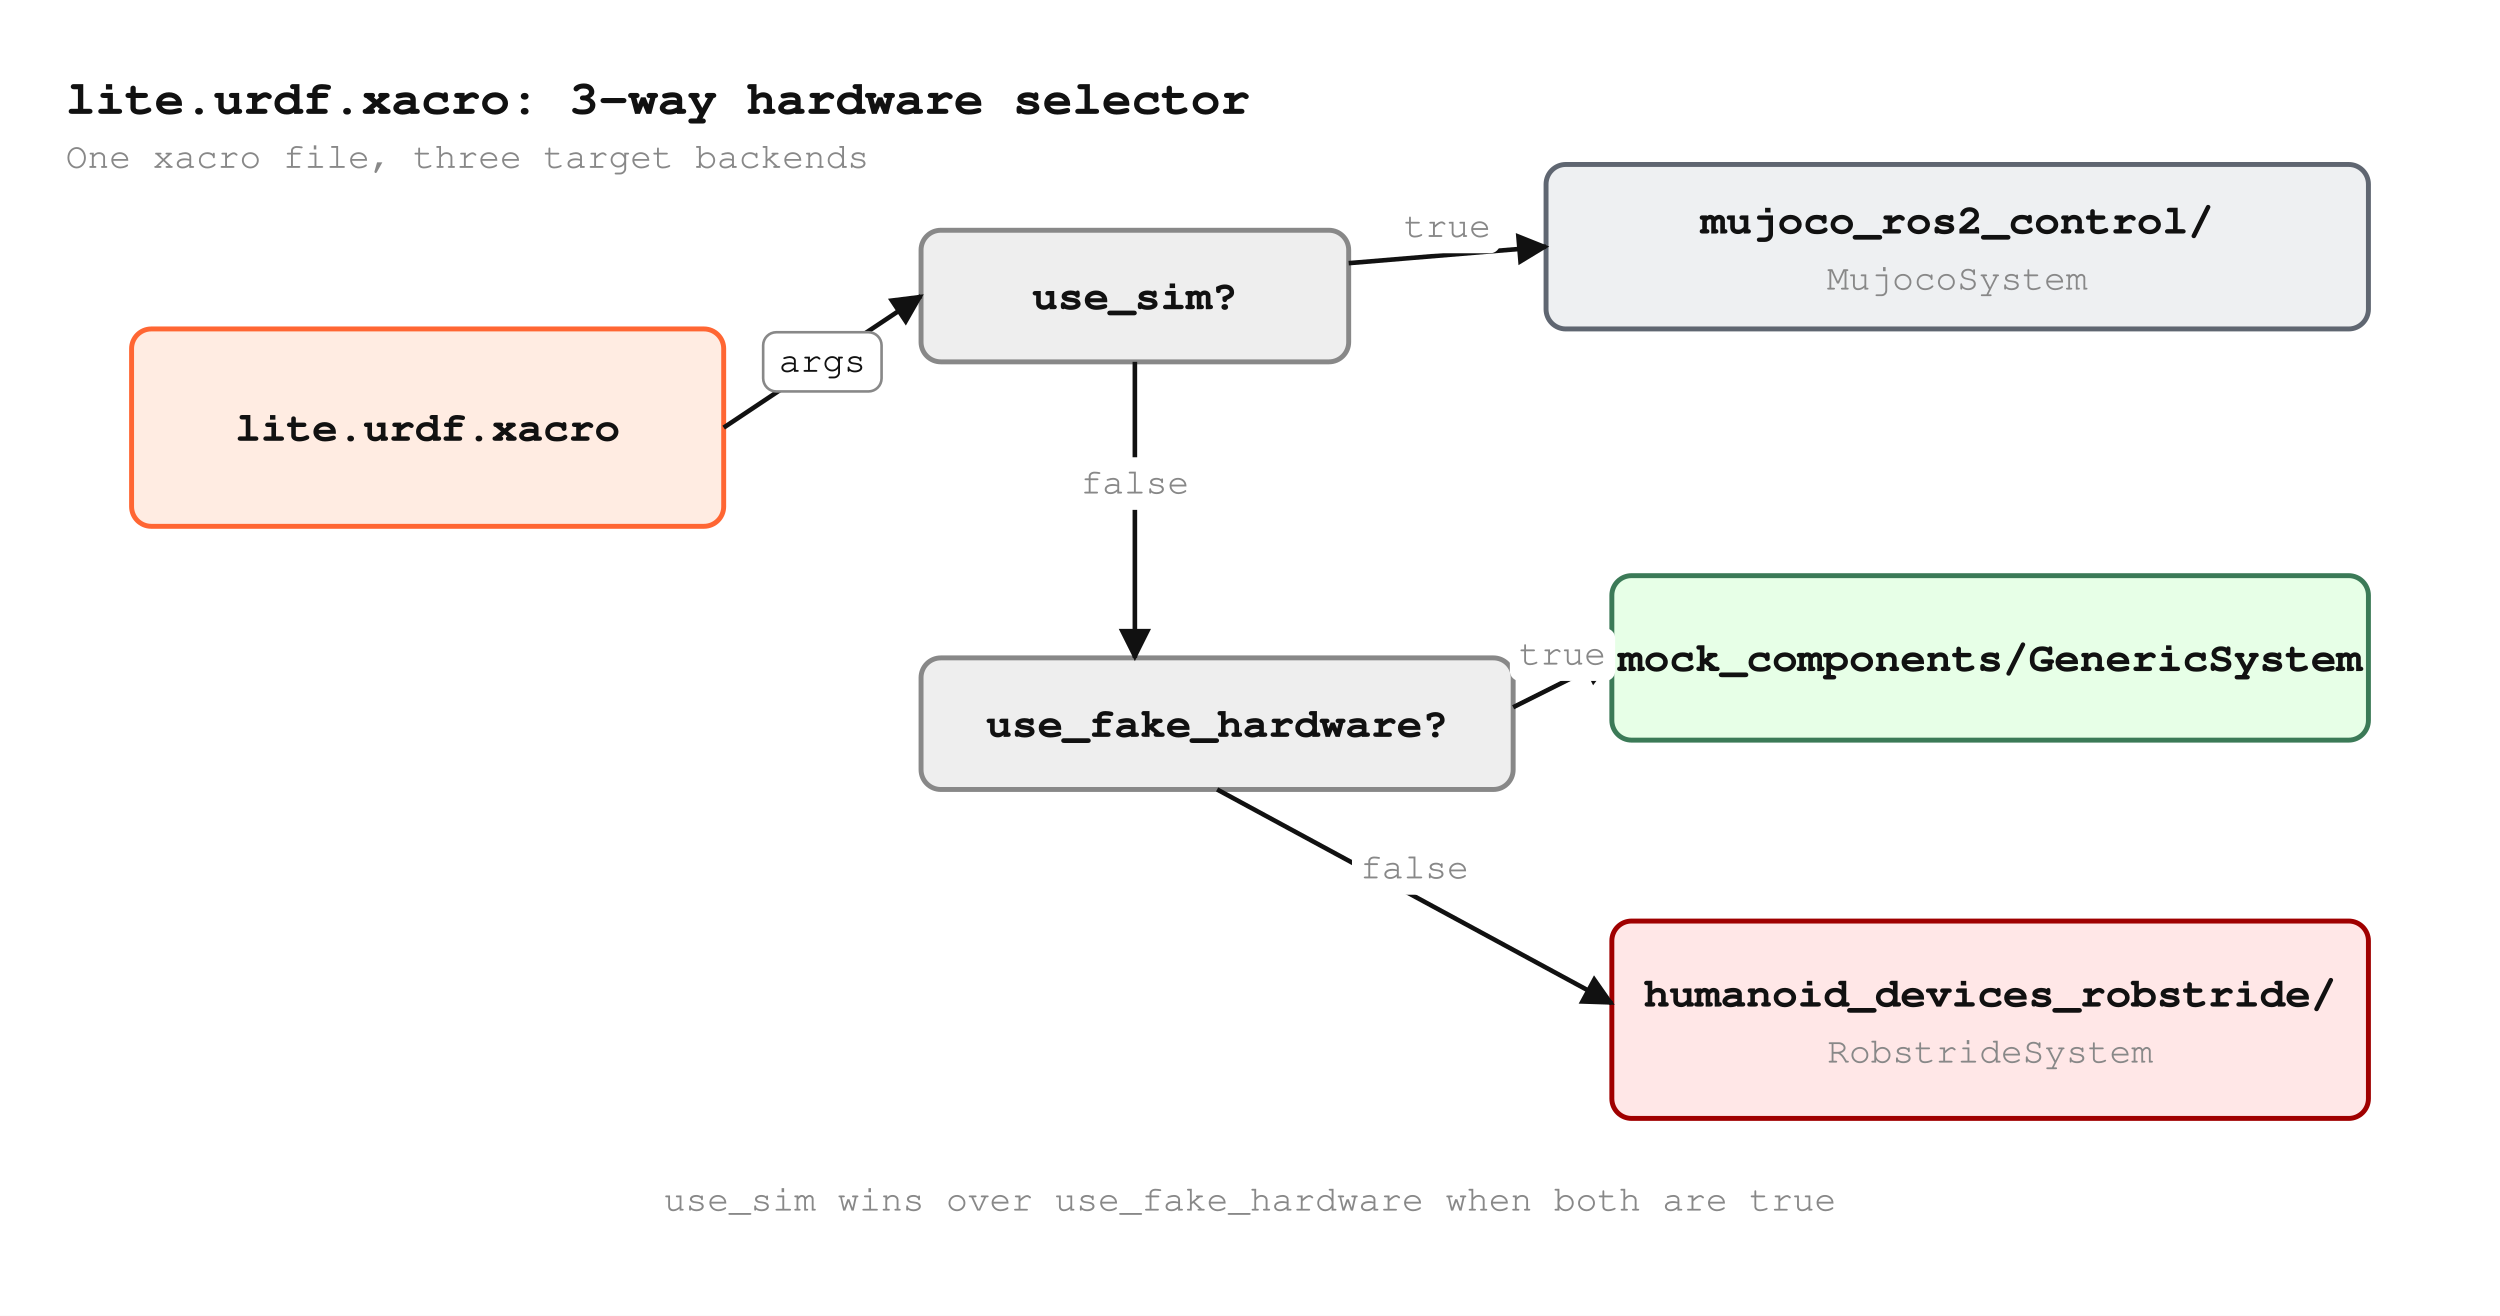
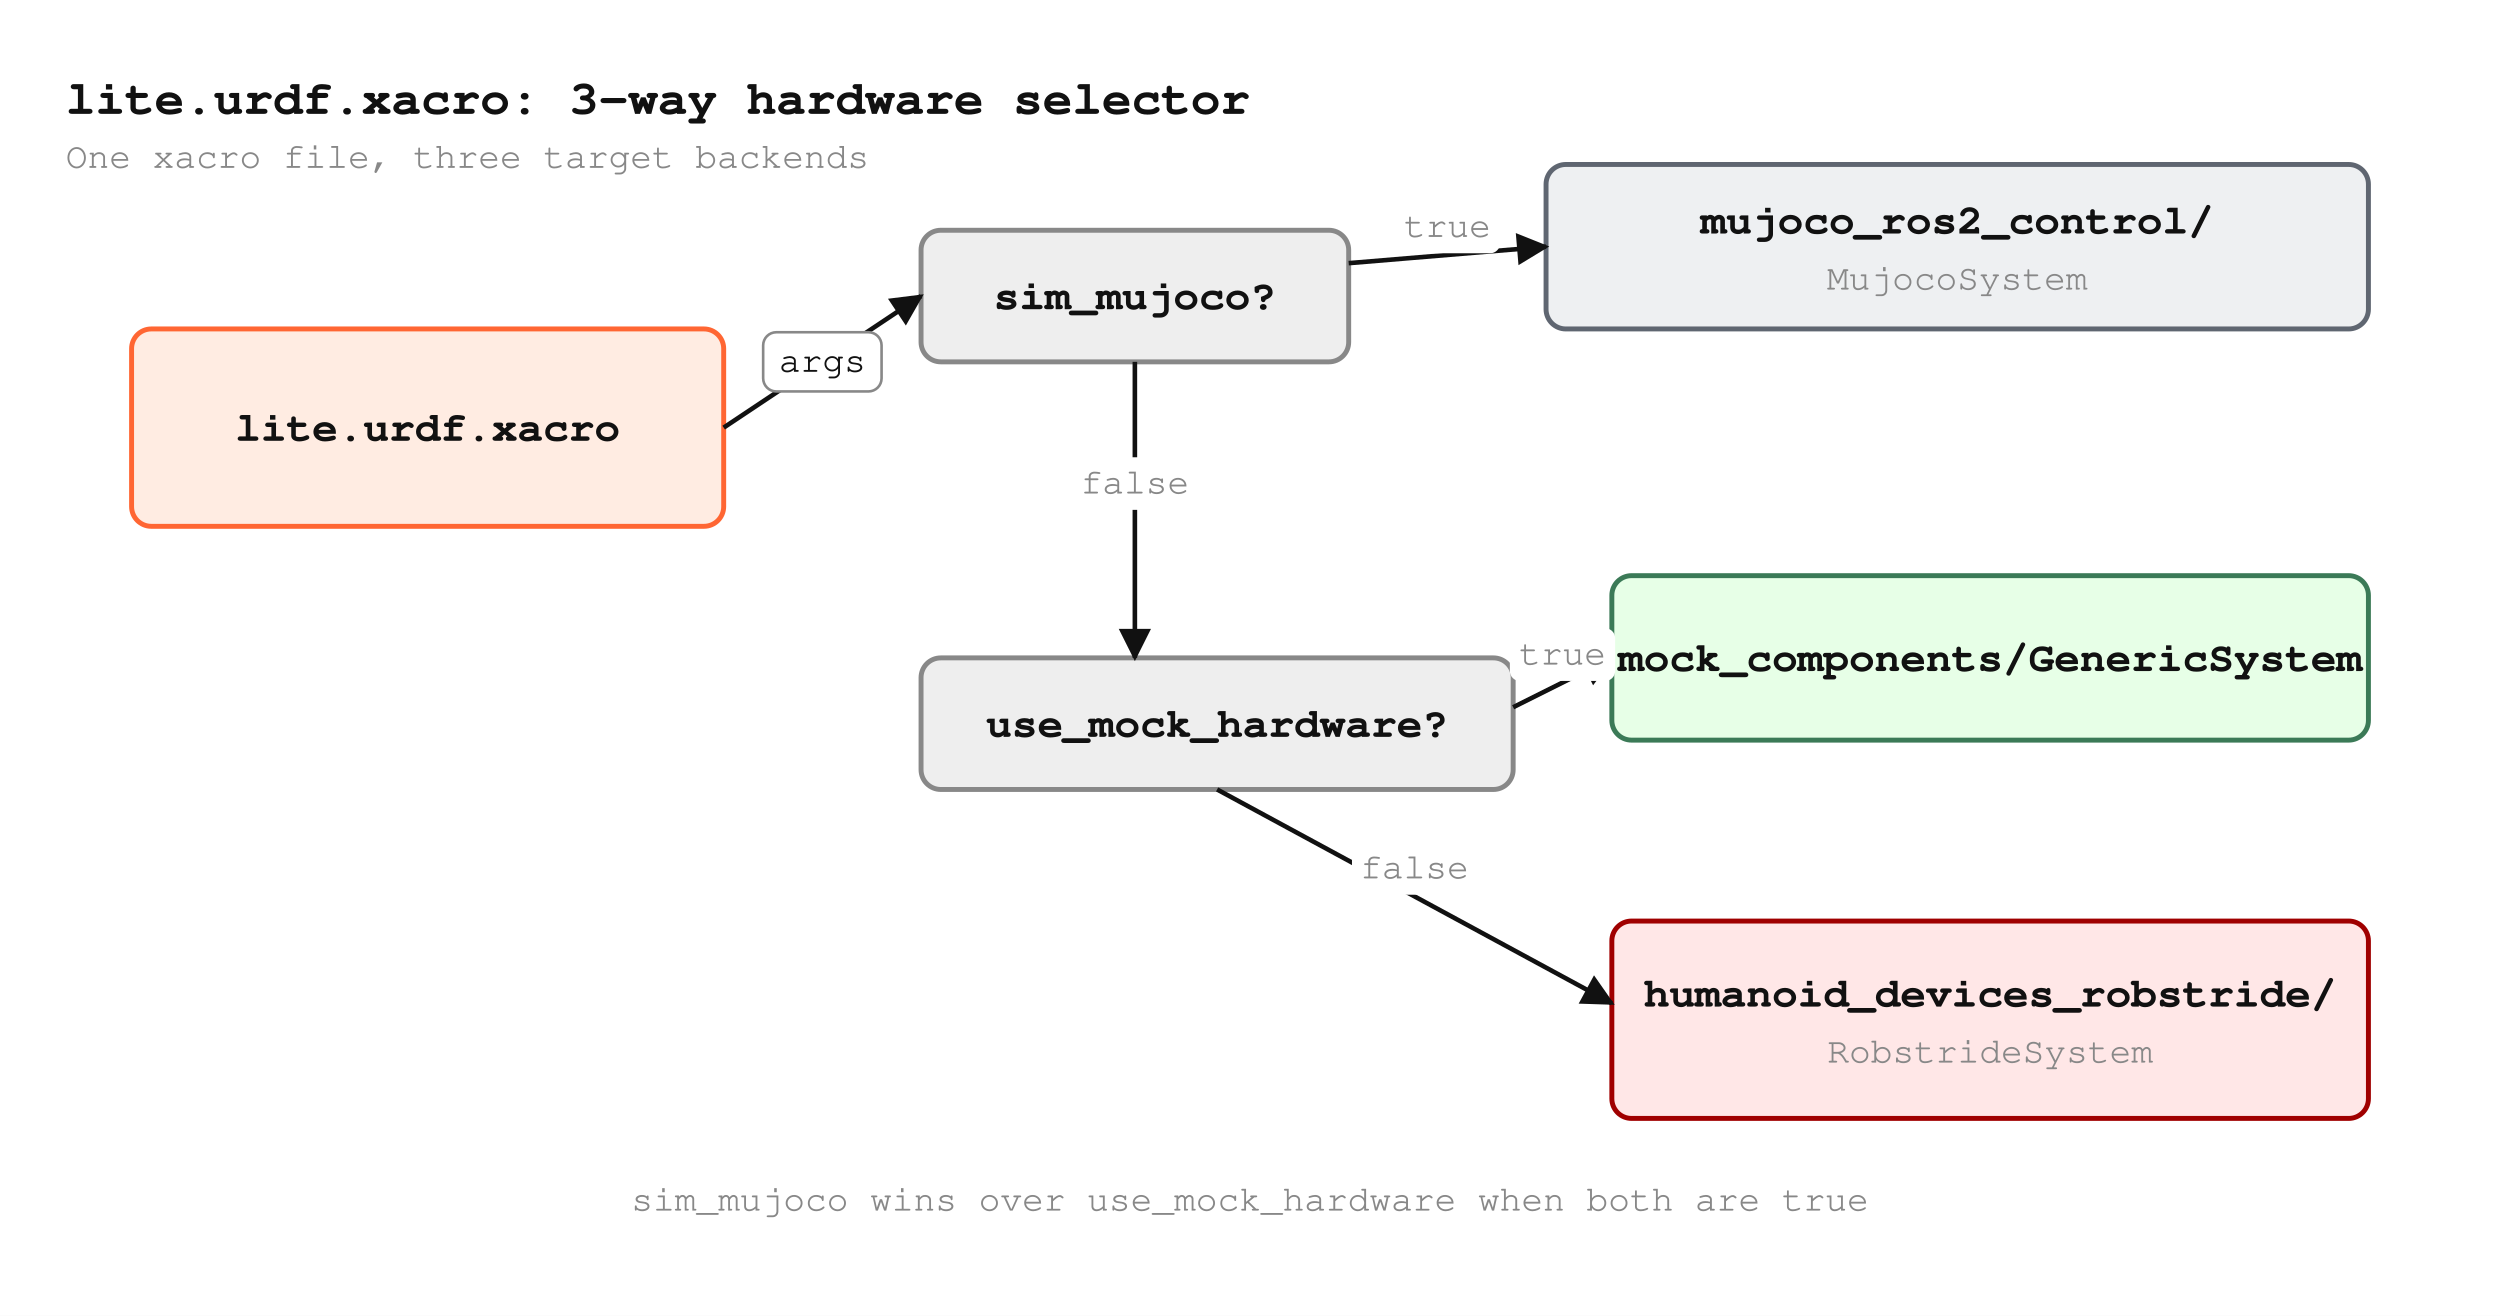
<svg xmlns="http://www.w3.org/2000/svg" viewBox="0 0 760 400" width="760" height="400" font-family="ui-monospace, Menlo, Consolas, Courier, monospace" font-size="13" fill="#111111" text-rendering="geometricPrecision">
  <defs>
    <marker id="arrow" viewBox="0 0 10 10" refX="9" refY="5" markerWidth="7" markerHeight="7" orient="auto-start-reverse">
      <path d="M 0 0 L 10 5 L 0 10 z" fill="#111111" />
    </marker>
    <marker id="arrow-grey" viewBox="0 0 10 10" refX="9" refY="5" markerWidth="7" markerHeight="7" orient="auto-start-reverse">
      <path d="M 0 0 L 10 5 L 0 10 z" fill="#888888" />
    </marker>
  </defs>
  <rect width="100%" height="100%" fill="white" />
  <text x="20" y="30" font-size="15" font-weight="700" text-anchor="start" fill="#111111" dominant-baseline="middle">lite.urdf.xacro: 3-way hardware selector</text>
  <text x="20" y="48" font-size="11" font-weight="400" text-anchor="start" fill="#888888" dominant-baseline="middle">One xacro file, three target backends</text>
  <rect x="40" y="100" width="180" height="60" rx="6" ry="6" fill="#ffece2" stroke="#ff6633" stroke-width="1.5" />
  <text x="130" y="130" font-size="13" font-weight="600" text-anchor="middle" fill="#111111" dominant-baseline="middle">lite.urdf.xacro</text>
  <rect x="280" y="70" width="130" height="40" rx="6" ry="6" fill="#EEEEEE" stroke="#888888" stroke-width="1.5" />
-   <text x="345" y="90" font-size="13" font-weight="600" text-anchor="middle" fill="#111111" dominant-baseline="middle">use_sim?</text>
+   <text x="345" y="90" font-size="13" font-weight="600" text-anchor="middle" fill="#111111" dominant-baseline="middle">sim_mujoco?</text>
  <line x1="220" y1="130" x2="280" y2="90" stroke="#111111" stroke-width="1.4" marker-end="url(#arrow)" />
  <rect x="232" y="101" width="36" height="18" rx="4" ry="4" fill="white" stroke="#888888" stroke-width="0.8" />
  <text x="250" y="110" font-size="11" font-weight="400" text-anchor="middle" fill="#111111" dominant-baseline="middle">args</text>
  <rect x="470" y="50" width="250" height="50" rx="6" ry="6" fill="#eef0f2" stroke="#5f6671" stroke-width="1.5" />
  <text x="595" y="67" font-size="13" font-weight="600" text-anchor="middle" fill="#111111" dominant-baseline="middle">mujoco_ros2_control/</text>
  <text x="595" y="85" font-size="11" font-weight="400" text-anchor="middle" fill="#888888" dominant-baseline="middle">MujocoSystem</text>
  <line x1="410" y1="80" x2="470" y2="75" stroke="#111111" stroke-width="1.4" marker-end="url(#arrow)" />
  <rect x="424" y="61" width="32" height="16" rx="3" ry="3" fill="white" stroke="none" />
  <text x="440" y="69" font-size="11" font-weight="400" text-anchor="middle" fill="#888888" dominant-baseline="middle">true</text>
  <rect x="280" y="200" width="180" height="40" rx="6" ry="6" fill="#EEEEEE" stroke="#888888" stroke-width="1.5" />
-   <text x="370" y="220" font-size="13" font-weight="600" text-anchor="middle" fill="#111111" dominant-baseline="middle">use_fake_hardware?</text>
+   <text x="370" y="220" font-size="13" font-weight="600" text-anchor="middle" fill="#111111" dominant-baseline="middle">use_mock_hardware?</text>
  <line x1="345" y1="110" x2="345" y2="200" stroke="#111111" stroke-width="1.4" marker-end="url(#arrow)" />
  <rect x="326" y="139" width="38" height="16" rx="3" ry="3" fill="white" stroke="none" />
  <text x="345" y="147" font-size="11" font-weight="400" text-anchor="middle" fill="#888888" dominant-baseline="middle">false</text>
  <rect x="490" y="175" width="230" height="50" rx="6" ry="6" fill="#E7FFE7" stroke="#3B7A57" stroke-width="1.5" />
  <text x="605" y="200" font-size="13" font-weight="600" text-anchor="middle" fill="#111111" dominant-baseline="middle">mock_components/GenericSystem</text>
  <line x1="460" y1="215" x2="490" y2="200" stroke="#111111" stroke-width="1.4" marker-end="url(#arrow)" />
  <rect x="459" y="191" width="32" height="16" rx="3" ry="3" fill="white" stroke="none" />
  <text x="475" y="199" font-size="11" font-weight="400" text-anchor="middle" fill="#888888" dominant-baseline="middle">true</text>
  <rect x="490" y="280" width="230" height="60" rx="6" ry="6" fill="#FFE7E7" stroke="#A00000" stroke-width="1.5" />
  <text x="605" y="302" font-size="13" font-weight="600" text-anchor="middle" fill="#111111" dominant-baseline="middle">humanoid_devices_robstride/</text>
  <text x="605" y="320" font-size="11" font-weight="400" text-anchor="middle" fill="#888888" dominant-baseline="middle">RobstrideSystem</text>
  <line x1="370" y1="240" x2="490" y2="305" stroke="#111111" stroke-width="1.4" marker-end="url(#arrow)" />
  <rect x="411" y="256" width="38" height="16" rx="3" ry="3" fill="white" stroke="none" />
  <text x="430" y="264" font-size="11" font-weight="400" text-anchor="middle" fill="#888888" dominant-baseline="middle">false</text>
-   <text x="380" y="365" font-size="11" font-weight="400" text-anchor="middle" fill="#888888" dominant-baseline="middle">use_sim wins over use_fake_hardware when both are true</text>
+   <text x="380" y="365" font-size="11" font-weight="400" text-anchor="middle" fill="#888888" dominant-baseline="middle">sim_mujoco wins over use_mock_hardware when both are true</text>
</svg>
